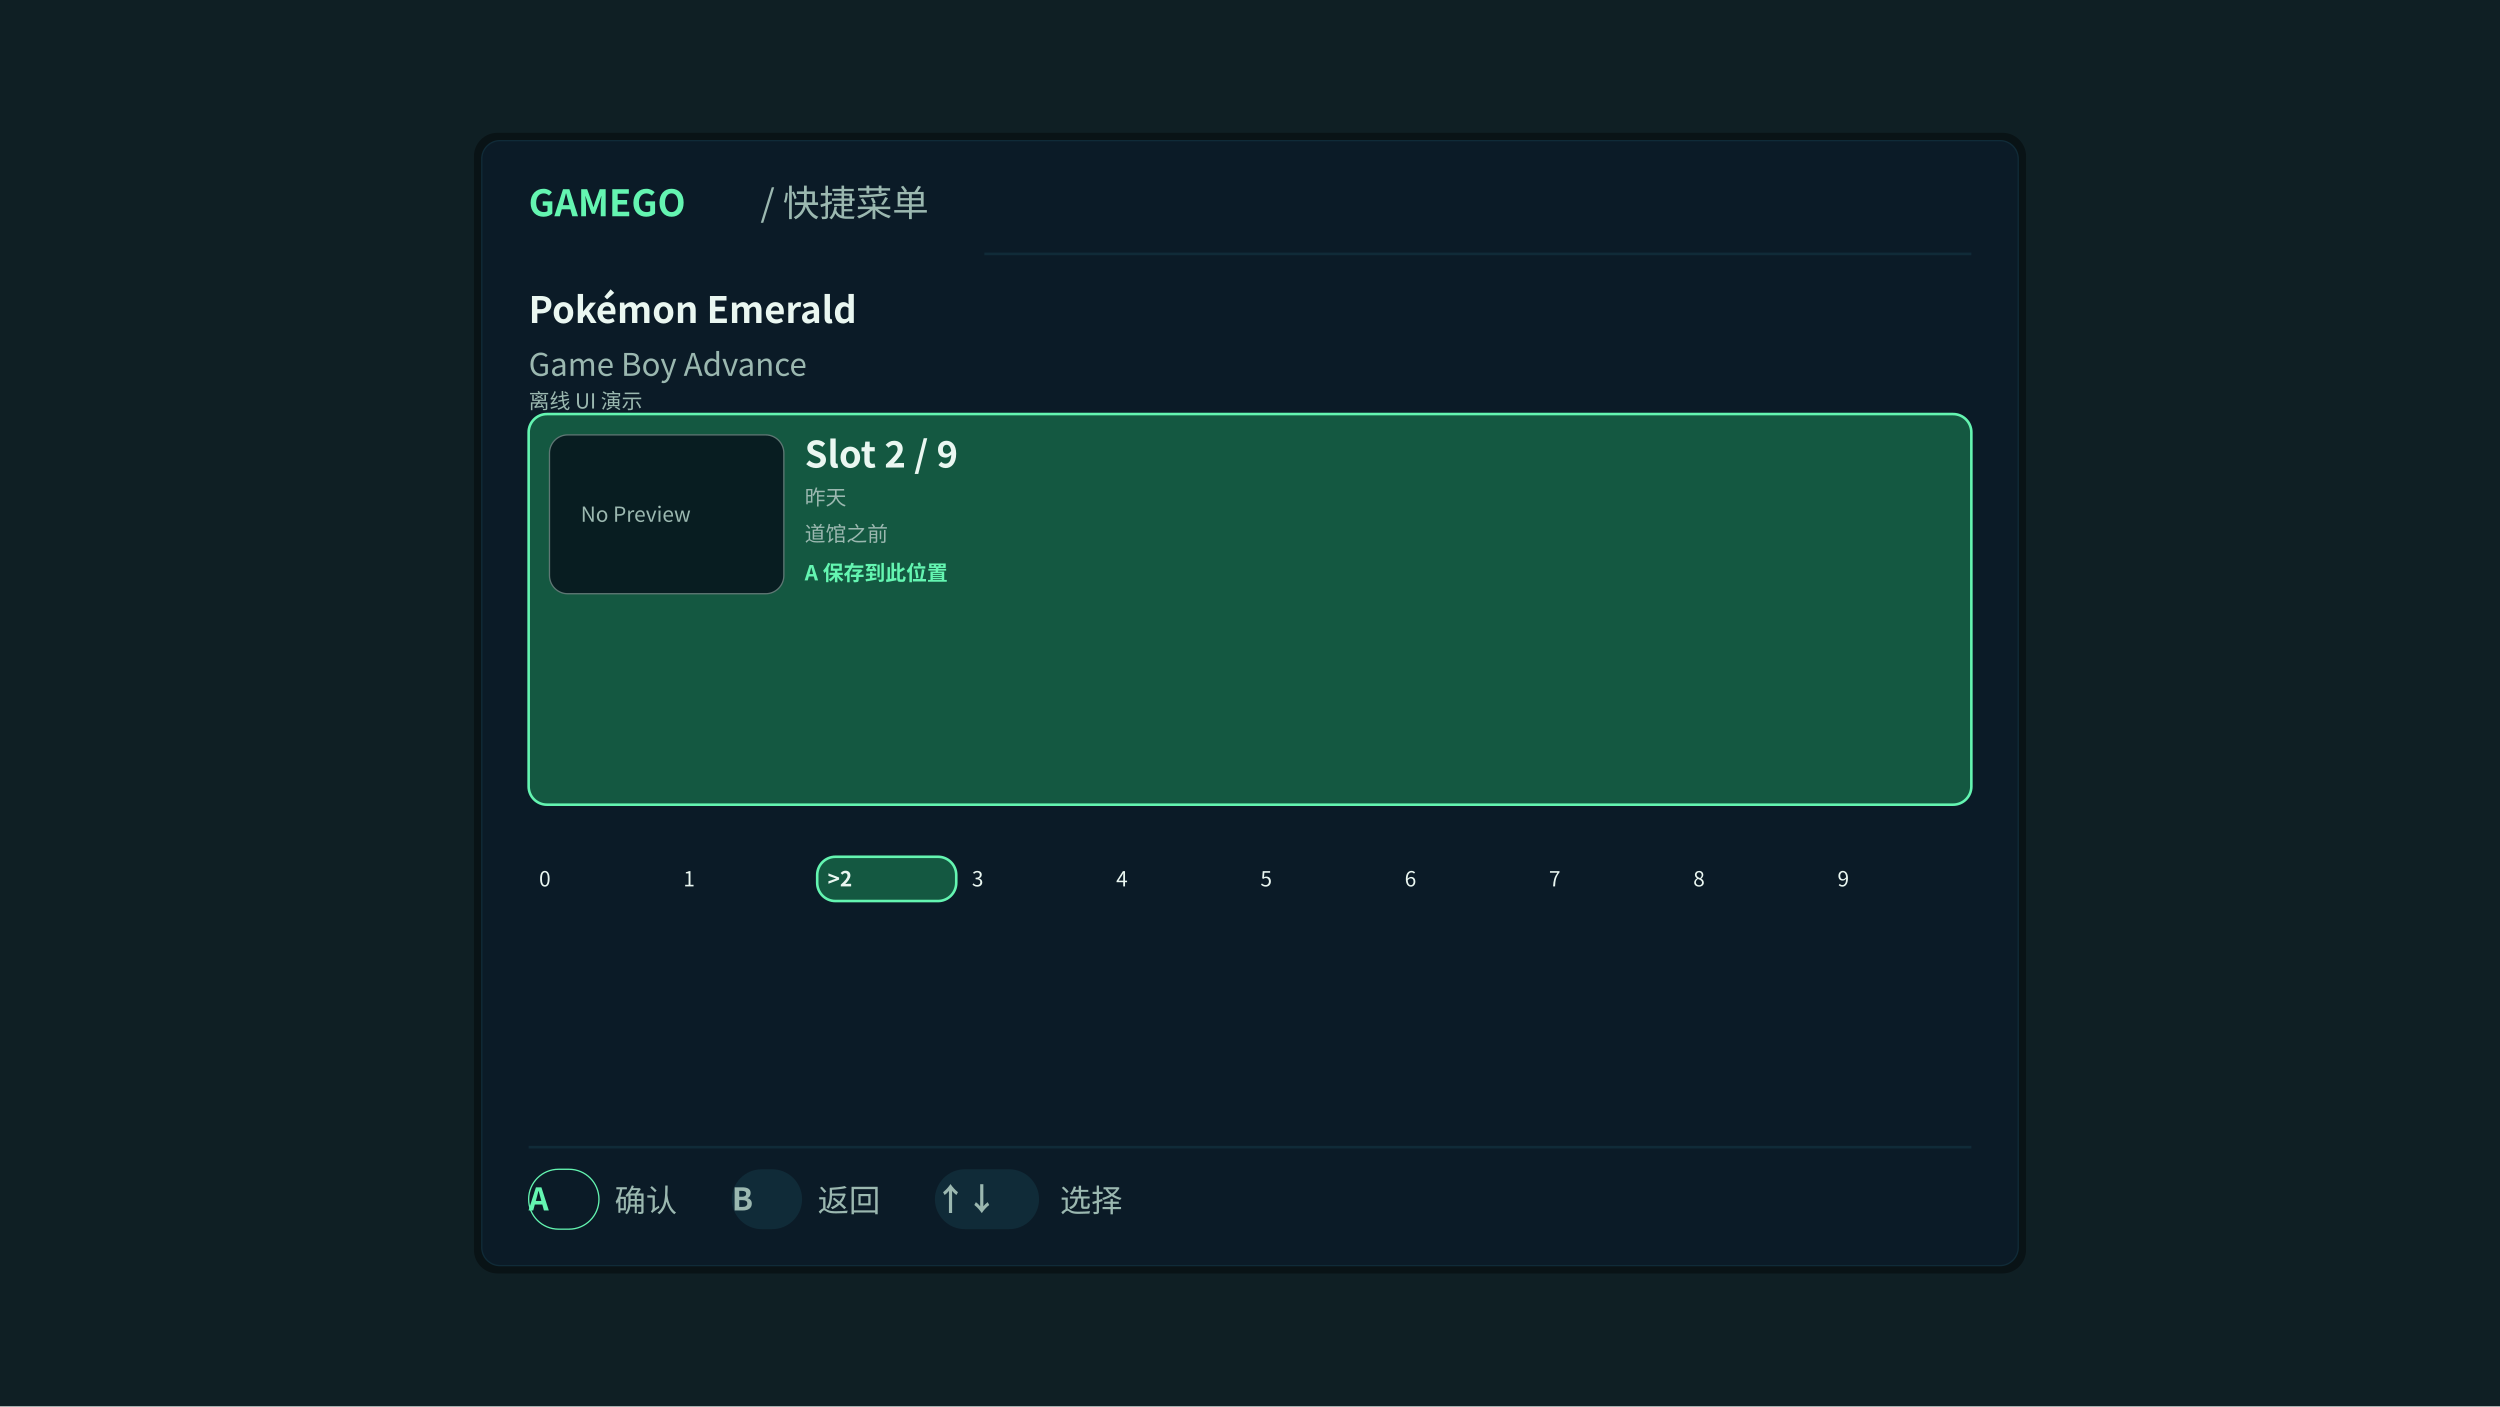
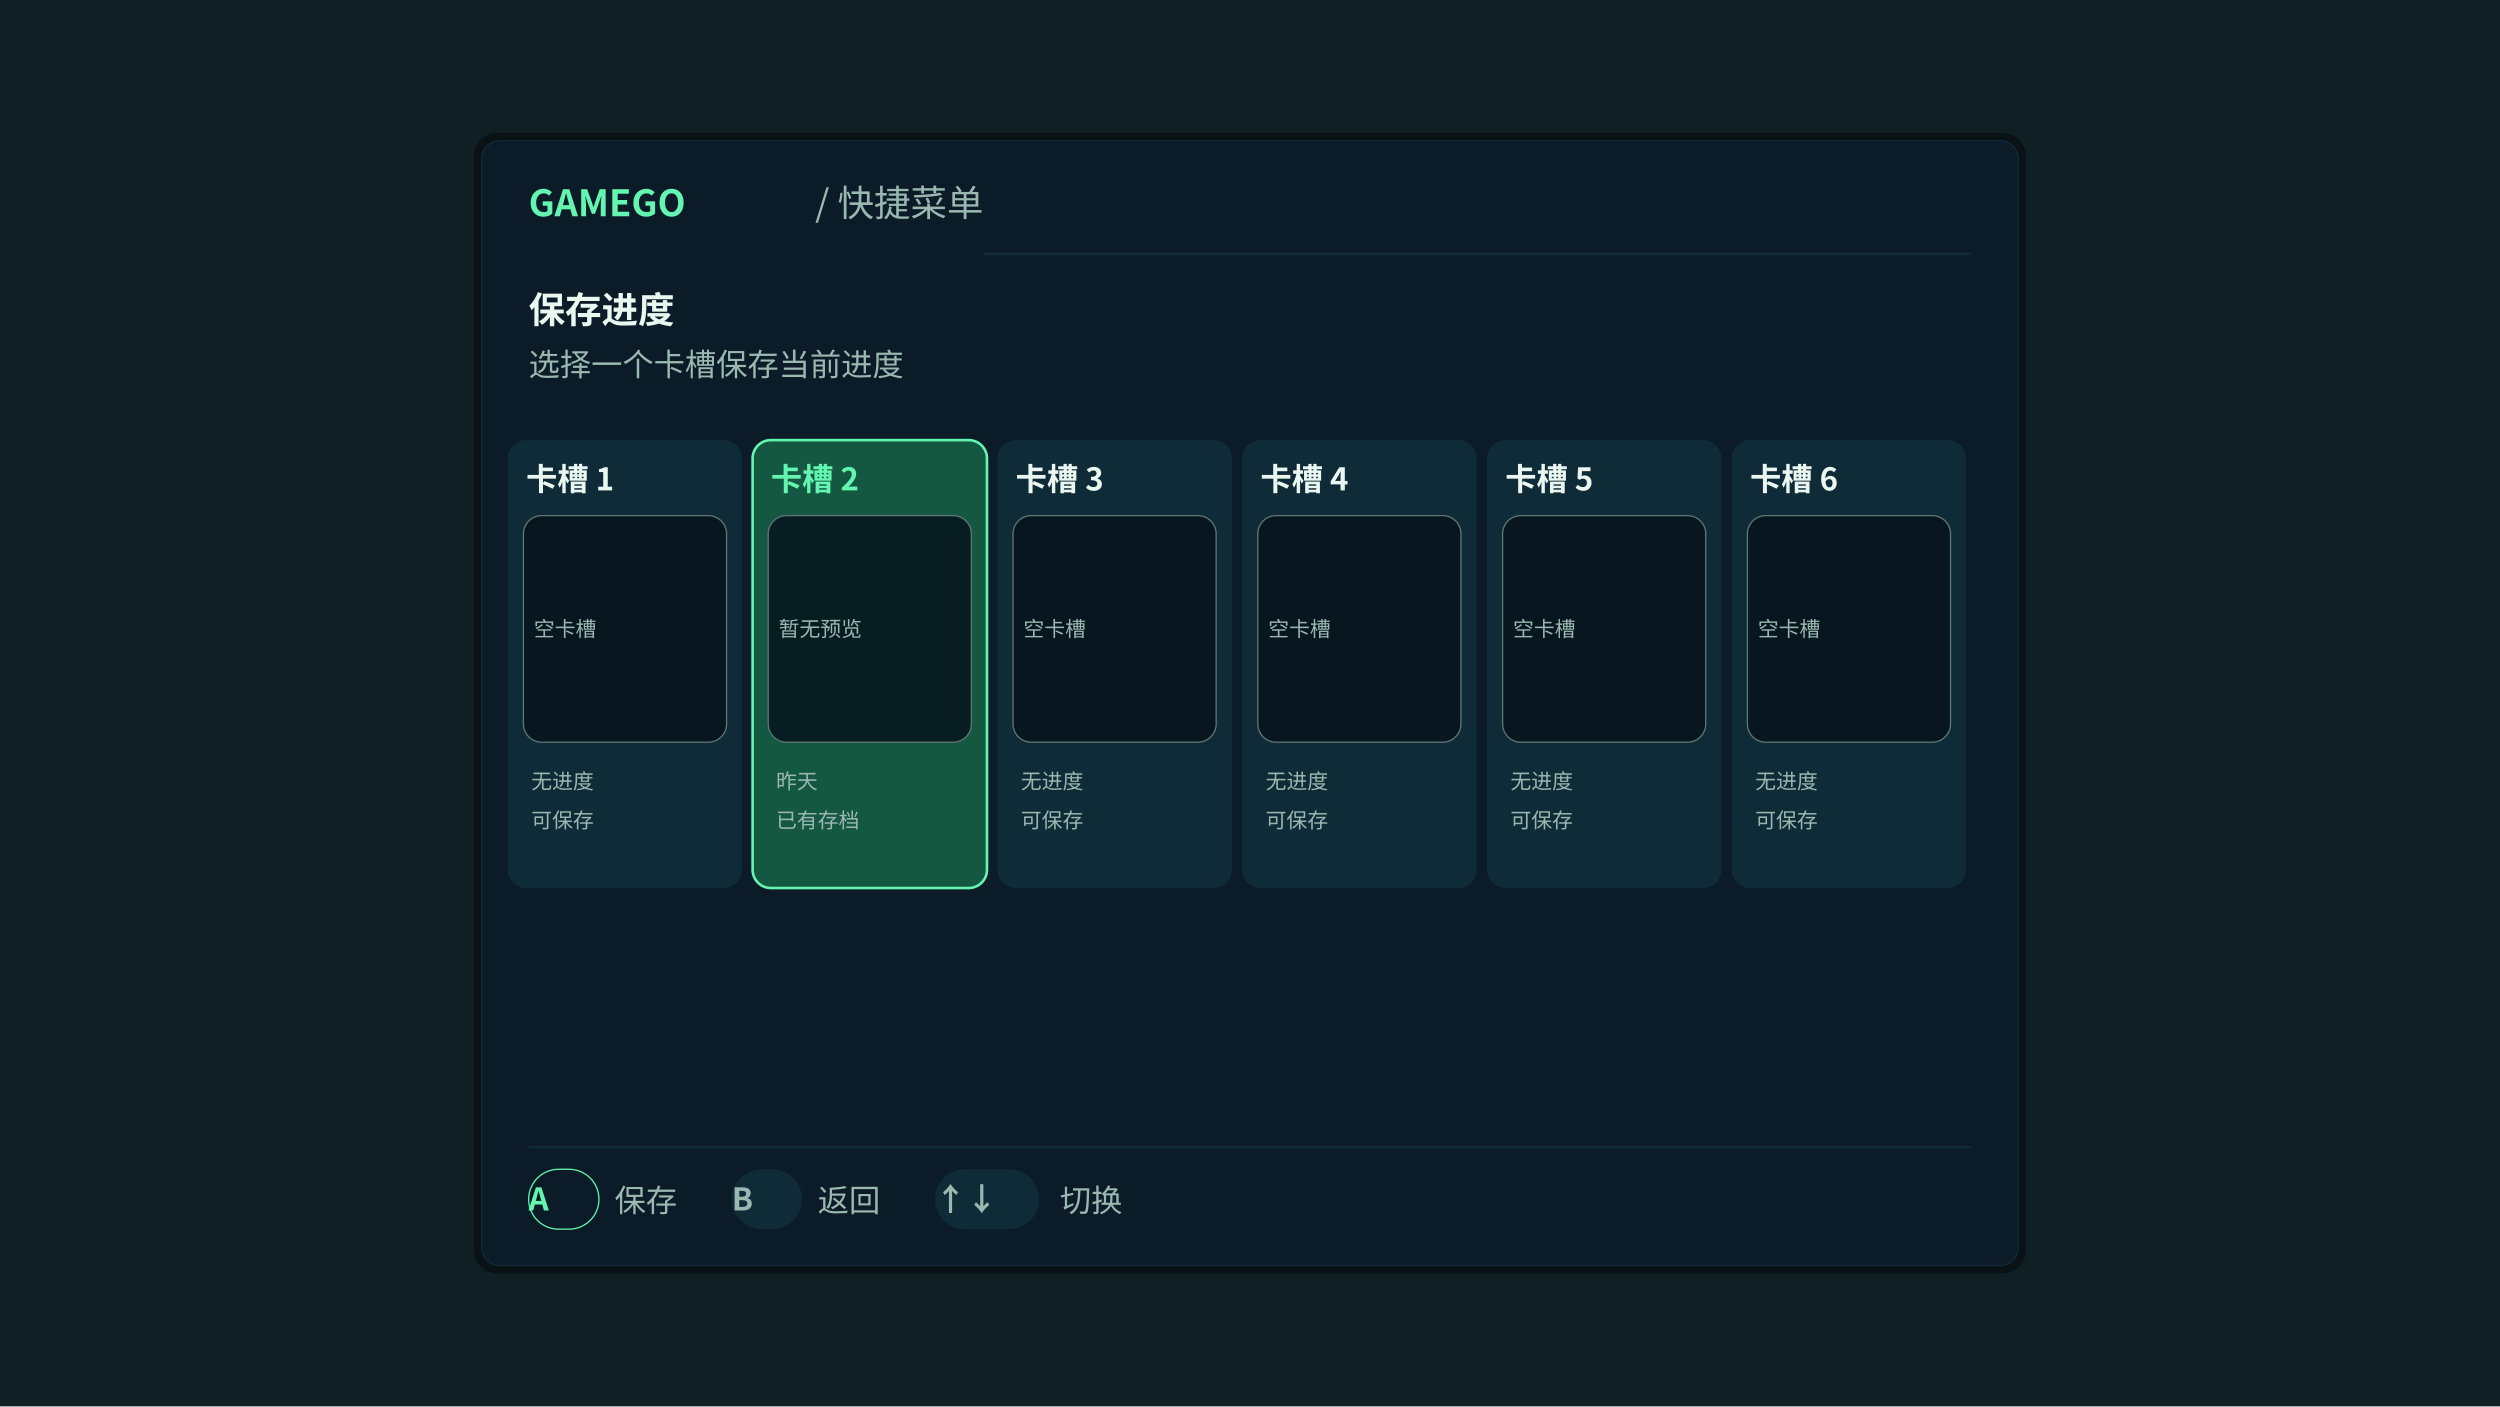
<svg xmlns="http://www.w3.org/2000/svg" width="1920" height="1080" viewBox="0 0 1920 1080">
  <rect width="100%" height="100%" fill="#456657" />
  <rect x="0" y="0" width="1920" height="1080" rx="0" fill="#07131c" fill-opacity="0.851" stroke="#000000" stroke-opacity="0" stroke-width="0" />
  <rect x="364" y="102" width="1192" height="876" rx="18" fill="#000000" fill-opacity="0.4" stroke="#000000" stroke-opacity="0" stroke-width="0" />
  <rect x="370" y="108" width="1180" height="864" rx="14" fill="#0b1b27" fill-opacity="1" stroke="#102b38" stroke-opacity="1" stroke-width="1" />
  <defs>
    <clipPath id="c0">
-       <rect x="406" y="140" width="170" height="32" />
+       <rect x="406" y="140" width="220" height="32" />
    </clipPath>
  </defs>
  <text x="406" y="166.08" fill="#64f5b1" font-size="28" font-weight="600" font-family="PingFang SC,Noto Sans CJK SC,sans-serif" clip-path="url(#c0)">GAMEGO</text>
  <defs>
    <clipPath id="c1">
-       <rect x="584" y="140" width="930" height="32" />
-     </clipPath>
-   </defs>
-   <text x="584" y="166.08" fill="#9bb8b0" font-size="28" font-weight="400" font-family="PingFang SC,Noto Sans CJK SC,sans-serif" clip-path="url(#c1)">/  快捷菜单</text>
+       <rect x="626" y="140" width="888" height="32" />
+     </clipPath>
+   </defs>
+   <text x="626" y="166.08" fill="#9bb8b0" font-size="28" font-weight="400" font-family="PingFang SC,Noto Sans CJK SC,sans-serif" clip-path="url(#c1)">/  快捷菜单</text>
  <rect x="756" y="194" width="758" height="2" rx="0" fill="#102b38" fill-opacity="1" stroke="#000000" stroke-opacity="0" stroke-width="0" />
  <defs>
    <clipPath id="c2">
      <rect x="406" y="218" width="1108" height="40" />
    </clipPath>
  </defs>
-   <text x="406" y="248.08" fill="#eaf7f1" font-size="28" font-weight="600" font-family="PingFang SC,Noto Sans CJK SC,sans-serif" clip-path="url(#c2)">Pokémon Emerald</text>
+   <text x="406" y="248.08" fill="#eaf7f1" font-size="28" font-weight="600" font-family="PingFang SC,Noto Sans CJK SC,sans-serif" clip-path="url(#c2)">保存进度</text>
  <defs>
    <clipPath id="c3">
      <rect x="406" y="264" width="1108" height="32" />
    </clipPath>
  </defs>
-   <text x="406" y="288.64" fill="#9bb8b0" font-size="24" font-weight="400" font-family="PingFang SC,Noto Sans CJK SC,sans-serif" clip-path="url(#c3)">Game Boy Advance</text>
+   <text x="406" y="288.64" fill="#9bb8b0" font-size="24" font-weight="400" font-family="PingFang SC,Noto Sans CJK SC,sans-serif" clip-path="url(#c3)">选择一个卡槽保存当前进度</text>
+   <rect x="390" y="338" width="180" height="344" rx="14" fill="#102b38" fill-opacity="1" stroke="#000000" stroke-opacity="0" stroke-width="0" />
  <defs>
    <clipPath id="c4">
-       <rect x="406" y="296" width="1108" height="24" />
-     </clipPath>
-   </defs>
-   <text x="406" y="313.76" fill="#9bb8b0" font-size="16" font-weight="400" font-family="PingFang SC,Noto Sans CJK SC,sans-serif" clip-path="url(#c4)">离线 UI 演示</text>
+       <rect x="404" y="354" width="152" height="28" />
+     </clipPath>
+   </defs>
+   <text x="404" y="376.64" fill="#eaf7f1" font-size="24" font-weight="600" font-family="PingFang SC,Noto Sans CJK SC,sans-serif" clip-path="url(#c4)">卡槽 1</text>
+   <rect x="402" y="396" width="156" height="174" rx="14" fill="#07131c" fill-opacity="0.851" stroke="#5f7774" stroke-opacity="1" stroke-width="1" />
  <defs>
    <clipPath id="c5">
-       <rect x="406" y="318" width="1108" height="76" />
-     </clipPath>
-   </defs>
-   <text x="406" y="366.08" fill="#eaf7f1" font-size="28" font-weight="600" font-family="PingFang SC,Noto Sans CJK SC,sans-serif" clip-path="url(#c5)">保存进度</text>
-   <rect x="406" y="318" width="1108" height="300" rx="14" fill="#145841" fill-opacity="1" stroke="#64f5b1" stroke-opacity="1" stroke-width="2" />
-   <rect x="422" y="334" width="180" height="122" rx="14" fill="#07131c" fill-opacity="0.851" stroke="#5f7774" stroke-opacity="1" stroke-width="1" />
+       <rect x="410" y="396" width="140" height="174" />
+     </clipPath>
+   </defs>
+   <text x="410" y="488.76" fill="#9bb8b0" font-size="16" font-weight="400" font-family="PingFang SC,Noto Sans CJK SC,sans-serif" clip-path="url(#c5)">空卡槽</text>
  <defs>
    <clipPath id="c6">
-       <rect x="446" y="334" width="132" height="122" />
-     </clipPath>
-   </defs>
-   <text x="446" y="400.76" fill="#9bb8b0" font-size="16" font-weight="400" font-family="PingFang SC,Noto Sans CJK SC,sans-serif" clip-path="url(#c6)">No Preview</text>
+       <rect x="408" y="588" width="144" height="24" />
+     </clipPath>
+   </defs>
+   <text x="408" y="605.76" fill="#9bb8b0" font-size="16" font-weight="400" font-family="PingFang SC,Noto Sans CJK SC,sans-serif" clip-path="url(#c6)">无进度</text>
  <defs>
    <clipPath id="c7">
-       <rect x="618" y="334" width="896" height="30" />
-     </clipPath>
-   </defs>
-   <text x="618" y="359.08" fill="#eaf7f1" font-size="28" font-weight="600" font-family="PingFang SC,Noto Sans CJK SC,sans-serif" clip-path="url(#c7)">Slot 2  /  9</text>
+       <rect x="408" y="618" width="144" height="24" />
+     </clipPath>
+   </defs>
+   <text x="408" y="635.76" fill="#9bb8b0" font-size="16" font-weight="400" font-family="PingFang SC,Noto Sans CJK SC,sans-serif" clip-path="url(#c7)">可保存</text>
+   <rect x="578" y="338" width="180" height="344" rx="14" fill="#145841" fill-opacity="1" stroke="#64f5b1" stroke-opacity="1" stroke-width="2" />
  <defs>
    <clipPath id="c8">
-       <rect x="618" y="370" width="896" height="24" />
-     </clipPath>
-   </defs>
-   <text x="618" y="387.76" fill="#9bb8b0" font-size="16" font-weight="400" font-family="PingFang SC,Noto Sans CJK SC,sans-serif" clip-path="url(#c8)">昨天</text>
+       <rect x="592" y="354" width="152" height="28" />
+     </clipPath>
+   </defs>
+   <text x="592" y="376.64" fill="#64f5b1" font-size="24" font-weight="600" font-family="PingFang SC,Noto Sans CJK SC,sans-serif" clip-path="url(#c8)">卡槽 2</text>
+   <rect x="590" y="396" width="156" height="174" rx="14" fill="#07131c" fill-opacity="0.851" stroke="#5f7774" stroke-opacity="1" stroke-width="1" />
  <defs>
    <clipPath id="c9">
-       <rect x="618" y="398" width="896" height="24" />
-     </clipPath>
-   </defs>
-   <text x="618" y="415.76" fill="#9bb8b0" font-size="16" font-weight="400" font-family="PingFang SC,Noto Sans CJK SC,sans-serif" clip-path="url(#c9)">道馆之前</text>
+       <rect x="598" y="396" width="140" height="174" />
+     </clipPath>
+   </defs>
+   <text x="598" y="488.76" fill="#9bb8b0" font-size="16" font-weight="400" font-family="PingFang SC,Noto Sans CJK SC,sans-serif" clip-path="url(#c9)">暂无预览</text>
  <defs>
    <clipPath id="c10">
-       <rect x="618" y="428" width="896" height="24" />
-     </clipPath>
-   </defs>
-   <text x="618" y="445.76" fill="#64f5b1" font-size="16" font-weight="600" font-family="PingFang SC,Noto Sans CJK SC,sans-serif" clip-path="url(#c10)">A 保存到此位置</text>
-   <rect x="406" y="658" width="106.8" height="34" rx="14" fill="#0b1b27" fill-opacity="1" stroke="#000000" stroke-opacity="0" stroke-width="0" />
+       <rect x="596" y="588" width="144" height="24" />
+     </clipPath>
+   </defs>
+   <text x="596" y="605.76" fill="#9bb8b0" font-size="16" font-weight="400" font-family="PingFang SC,Noto Sans CJK SC,sans-serif" clip-path="url(#c10)">昨天</text>
  <defs>
    <clipPath id="c11">
-       <rect x="414" y="658" width="90.8" height="34" />
-     </clipPath>
-   </defs>
-   <text x="414" y="680.76" fill="#eaf7f1" font-size="16" font-weight="400" font-family="PingFang SC,Noto Sans CJK SC,sans-serif" clip-path="url(#c11)"> 0 </text>
-   <rect x="516.8" y="658" width="106.8" height="34" rx="14" fill="#0b1b27" fill-opacity="1" stroke="#000000" stroke-opacity="0" stroke-width="0" />
+       <rect x="596" y="618" width="144" height="24" />
+     </clipPath>
+   </defs>
+   <text x="596" y="635.76" fill="#9bb8b0" font-size="16" font-weight="400" font-family="PingFang SC,Noto Sans CJK SC,sans-serif" clip-path="url(#c11)">已有存档</text>
+   <rect x="766" y="338" width="180" height="344" rx="14" fill="#102b38" fill-opacity="1" stroke="#000000" stroke-opacity="0" stroke-width="0" />
  <defs>
    <clipPath id="c12">
-       <rect x="524.8" y="658" width="90.8" height="34" />
-     </clipPath>
-   </defs>
-   <text x="524.8" y="680.76" fill="#eaf7f1" font-size="16" font-weight="400" font-family="PingFang SC,Noto Sans CJK SC,sans-serif" clip-path="url(#c12)"> 1 </text>
-   <rect x="627.6" y="658" width="106.8" height="34" rx="14" fill="#145841" fill-opacity="1" stroke="#64f5b1" stroke-opacity="1" stroke-width="2" />
+       <rect x="780" y="354" width="152" height="28" />
+     </clipPath>
+   </defs>
+   <text x="780" y="376.64" fill="#eaf7f1" font-size="24" font-weight="600" font-family="PingFang SC,Noto Sans CJK SC,sans-serif" clip-path="url(#c12)">卡槽 3</text>
+   <rect x="778" y="396" width="156" height="174" rx="14" fill="#07131c" fill-opacity="0.851" stroke="#5f7774" stroke-opacity="1" stroke-width="1" />
  <defs>
    <clipPath id="c13">
-       <rect x="635.6" y="658" width="90.8" height="34" />
-     </clipPath>
-   </defs>
-   <text x="635.6" y="680.76" fill="#eaf7f1" font-size="16" font-weight="600" font-family="PingFang SC,Noto Sans CJK SC,sans-serif" clip-path="url(#c13)">&gt;2 </text>
-   <rect x="738.4" y="658" width="106.8" height="34" rx="14" fill="#0b1b27" fill-opacity="1" stroke="#000000" stroke-opacity="0" stroke-width="0" />
+       <rect x="786" y="396" width="140" height="174" />
+     </clipPath>
+   </defs>
+   <text x="786" y="488.76" fill="#9bb8b0" font-size="16" font-weight="400" font-family="PingFang SC,Noto Sans CJK SC,sans-serif" clip-path="url(#c13)">空卡槽</text>
  <defs>
    <clipPath id="c14">
-       <rect x="746.4" y="658" width="90.8" height="34" />
-     </clipPath>
-   </defs>
-   <text x="746.4" y="680.76" fill="#eaf7f1" font-size="16" font-weight="400" font-family="PingFang SC,Noto Sans CJK SC,sans-serif" clip-path="url(#c14)"> 3 </text>
-   <rect x="849.2" y="658" width="106.8" height="34" rx="14" fill="#0b1b27" fill-opacity="1" stroke="#000000" stroke-opacity="0" stroke-width="0" />
+       <rect x="784" y="588" width="144" height="24" />
+     </clipPath>
+   </defs>
+   <text x="784" y="605.76" fill="#9bb8b0" font-size="16" font-weight="400" font-family="PingFang SC,Noto Sans CJK SC,sans-serif" clip-path="url(#c14)">无进度</text>
  <defs>
    <clipPath id="c15">
-       <rect x="857.2" y="658" width="90.8" height="34" />
-     </clipPath>
-   </defs>
-   <text x="857.2" y="680.76" fill="#eaf7f1" font-size="16" font-weight="400" font-family="PingFang SC,Noto Sans CJK SC,sans-serif" clip-path="url(#c15)"> 4 </text>
-   <rect x="960" y="658" width="106.8" height="34" rx="14" fill="#0b1b27" fill-opacity="1" stroke="#000000" stroke-opacity="0" stroke-width="0" />
+       <rect x="784" y="618" width="144" height="24" />
+     </clipPath>
+   </defs>
+   <text x="784" y="635.76" fill="#9bb8b0" font-size="16" font-weight="400" font-family="PingFang SC,Noto Sans CJK SC,sans-serif" clip-path="url(#c15)">可保存</text>
+   <rect x="954" y="338" width="180" height="344" rx="14" fill="#102b38" fill-opacity="1" stroke="#000000" stroke-opacity="0" stroke-width="0" />
  <defs>
    <clipPath id="c16">
-       <rect x="968" y="658" width="90.8" height="34" />
-     </clipPath>
-   </defs>
-   <text x="968" y="680.76" fill="#eaf7f1" font-size="16" font-weight="400" font-family="PingFang SC,Noto Sans CJK SC,sans-serif" clip-path="url(#c16)"> 5 </text>
-   <rect x="1070.8" y="658" width="106.8" height="34" rx="14" fill="#0b1b27" fill-opacity="1" stroke="#000000" stroke-opacity="0" stroke-width="0" />
+       <rect x="968" y="354" width="152" height="28" />
+     </clipPath>
+   </defs>
+   <text x="968" y="376.64" fill="#eaf7f1" font-size="24" font-weight="600" font-family="PingFang SC,Noto Sans CJK SC,sans-serif" clip-path="url(#c16)">卡槽 4</text>
+   <rect x="966" y="396" width="156" height="174" rx="14" fill="#07131c" fill-opacity="0.851" stroke="#5f7774" stroke-opacity="1" stroke-width="1" />
  <defs>
    <clipPath id="c17">
-       <rect x="1078.8" y="658" width="90.8" height="34" />
-     </clipPath>
-   </defs>
-   <text x="1078.8" y="680.76" fill="#eaf7f1" font-size="16" font-weight="400" font-family="PingFang SC,Noto Sans CJK SC,sans-serif" clip-path="url(#c17)"> 6 </text>
-   <rect x="1181.6" y="658" width="106.8" height="34" rx="14" fill="#0b1b27" fill-opacity="1" stroke="#000000" stroke-opacity="0" stroke-width="0" />
+       <rect x="974" y="396" width="140" height="174" />
+     </clipPath>
+   </defs>
+   <text x="974" y="488.76" fill="#9bb8b0" font-size="16" font-weight="400" font-family="PingFang SC,Noto Sans CJK SC,sans-serif" clip-path="url(#c17)">空卡槽</text>
  <defs>
    <clipPath id="c18">
-       <rect x="1189.6" y="658" width="90.8" height="34" />
-     </clipPath>
-   </defs>
-   <text x="1189.6" y="680.76" fill="#eaf7f1" font-size="16" font-weight="400" font-family="PingFang SC,Noto Sans CJK SC,sans-serif" clip-path="url(#c18)"> 7 </text>
-   <rect x="1292.4" y="658" width="106.8" height="34" rx="14" fill="#0b1b27" fill-opacity="1" stroke="#000000" stroke-opacity="0" stroke-width="0" />
+       <rect x="972" y="588" width="144" height="24" />
+     </clipPath>
+   </defs>
+   <text x="972" y="605.76" fill="#9bb8b0" font-size="16" font-weight="400" font-family="PingFang SC,Noto Sans CJK SC,sans-serif" clip-path="url(#c18)">无进度</text>
  <defs>
    <clipPath id="c19">
-       <rect x="1300.4" y="658" width="90.8" height="34" />
-     </clipPath>
-   </defs>
-   <text x="1300.4" y="680.76" fill="#eaf7f1" font-size="16" font-weight="400" font-family="PingFang SC,Noto Sans CJK SC,sans-serif" clip-path="url(#c19)"> 8 </text>
-   <rect x="1403.2" y="658" width="106.8" height="34" rx="14" fill="#0b1b27" fill-opacity="1" stroke="#000000" stroke-opacity="0" stroke-width="0" />
+       <rect x="972" y="618" width="144" height="24" />
+     </clipPath>
+   </defs>
+   <text x="972" y="635.76" fill="#9bb8b0" font-size="16" font-weight="400" font-family="PingFang SC,Noto Sans CJK SC,sans-serif" clip-path="url(#c19)">可保存</text>
+   <rect x="1142" y="338" width="180" height="344" rx="14" fill="#102b38" fill-opacity="1" stroke="#000000" stroke-opacity="0" stroke-width="0" />
  <defs>
    <clipPath id="c20">
-       <rect x="1411.2" y="658" width="90.8" height="34" />
-     </clipPath>
-   </defs>
-   <text x="1411.2" y="680.76" fill="#eaf7f1" font-size="16" font-weight="400" font-family="PingFang SC,Noto Sans CJK SC,sans-serif" clip-path="url(#c20)"> 9 </text>
+       <rect x="1156" y="354" width="152" height="28" />
+     </clipPath>
+   </defs>
+   <text x="1156" y="376.64" fill="#eaf7f1" font-size="24" font-weight="600" font-family="PingFang SC,Noto Sans CJK SC,sans-serif" clip-path="url(#c20)">卡槽 5</text>
+   <rect x="1154" y="396" width="156" height="174" rx="14" fill="#07131c" fill-opacity="0.851" stroke="#5f7774" stroke-opacity="1" stroke-width="1" />
+   <defs>
+     <clipPath id="c21">
+       <rect x="1162" y="396" width="140" height="174" />
+     </clipPath>
+   </defs>
+   <text x="1162" y="488.76" fill="#9bb8b0" font-size="16" font-weight="400" font-family="PingFang SC,Noto Sans CJK SC,sans-serif" clip-path="url(#c21)">空卡槽</text>
+   <defs>
+     <clipPath id="c22">
+       <rect x="1160" y="588" width="144" height="24" />
+     </clipPath>
+   </defs>
+   <text x="1160" y="605.76" fill="#9bb8b0" font-size="16" font-weight="400" font-family="PingFang SC,Noto Sans CJK SC,sans-serif" clip-path="url(#c22)">无进度</text>
+   <defs>
+     <clipPath id="c23">
+       <rect x="1160" y="618" width="144" height="24" />
+     </clipPath>
+   </defs>
+   <text x="1160" y="635.76" fill="#9bb8b0" font-size="16" font-weight="400" font-family="PingFang SC,Noto Sans CJK SC,sans-serif" clip-path="url(#c23)">可保存</text>
+   <rect x="1330" y="338" width="180" height="344" rx="14" fill="#102b38" fill-opacity="1" stroke="#000000" stroke-opacity="0" stroke-width="0" />
+   <defs>
+     <clipPath id="c24">
+       <rect x="1344" y="354" width="152" height="28" />
+     </clipPath>
+   </defs>
+   <text x="1344" y="376.64" fill="#eaf7f1" font-size="24" font-weight="600" font-family="PingFang SC,Noto Sans CJK SC,sans-serif" clip-path="url(#c24)">卡槽 6</text>
+   <rect x="1342" y="396" width="156" height="174" rx="14" fill="#07131c" fill-opacity="0.851" stroke="#5f7774" stroke-opacity="1" stroke-width="1" />
+   <defs>
+     <clipPath id="c25">
+       <rect x="1350" y="396" width="140" height="174" />
+     </clipPath>
+   </defs>
+   <text x="1350" y="488.76" fill="#9bb8b0" font-size="16" font-weight="400" font-family="PingFang SC,Noto Sans CJK SC,sans-serif" clip-path="url(#c25)">空卡槽</text>
+   <defs>
+     <clipPath id="c26">
+       <rect x="1348" y="588" width="144" height="24" />
+     </clipPath>
+   </defs>
+   <text x="1348" y="605.76" fill="#9bb8b0" font-size="16" font-weight="400" font-family="PingFang SC,Noto Sans CJK SC,sans-serif" clip-path="url(#c26)">无进度</text>
+   <defs>
+     <clipPath id="c27">
+       <rect x="1348" y="618" width="144" height="24" />
+     </clipPath>
+   </defs>
+   <text x="1348" y="635.76" fill="#9bb8b0" font-size="16" font-weight="400" font-family="PingFang SC,Noto Sans CJK SC,sans-serif" clip-path="url(#c27)">可保存</text>
  <rect x="406" y="880" width="1108" height="2" rx="0" fill="#102b38" fill-opacity="1" stroke="#000000" stroke-opacity="0" stroke-width="0" />
  <rect x="406" y="898" width="54" height="46" rx="23" fill="#0b1b27" fill-opacity="1" stroke="#64f5b1" stroke-opacity="1" stroke-width="1" />
  <defs>
-     <clipPath id="c21">
+     <clipPath id="c28">
      <rect x="406" y="898" width="54" height="46" />
    </clipPath>
  </defs>
-   <text x="406" y="929.64" fill="#64f5b1" font-size="24" font-weight="600" font-family="PingFang SC,Noto Sans CJK SC,sans-serif" clip-path="url(#c21)">A</text>
-   <defs>
-     <clipPath id="c22">
+   <text x="406" y="929.64" fill="#64f5b1" font-size="24" font-weight="600" font-family="PingFang SC,Noto Sans CJK SC,sans-serif" clip-path="url(#c28)">A</text>
+   <defs>
+     <clipPath id="c29">
      <rect x="472" y="898" width="100" height="48" />
    </clipPath>
  </defs>
-   <text x="472" y="930.64" fill="#9bb8b0" font-size="24" font-weight="400" font-family="PingFang SC,Noto Sans CJK SC,sans-serif" clip-path="url(#c22)">确认</text>
+   <text x="472" y="930.64" fill="#9bb8b0" font-size="24" font-weight="400" font-family="PingFang SC,Noto Sans CJK SC,sans-serif" clip-path="url(#c29)">保存</text>
  <rect x="562" y="898" width="54" height="46" rx="23" fill="#102b38" fill-opacity="1" stroke="#000000" stroke-opacity="0" stroke-width="0" />
  <defs>
-     <clipPath id="c23">
+     <clipPath id="c30">
      <rect x="562" y="898" width="54" height="46" />
    </clipPath>
  </defs>
-   <text x="562" y="929.64" fill="#9bb8b0" font-size="24" font-weight="600" font-family="PingFang SC,Noto Sans CJK SC,sans-serif" clip-path="url(#c23)">B</text>
-   <defs>
-     <clipPath id="c24">
+   <text x="562" y="929.64" fill="#9bb8b0" font-size="24" font-weight="600" font-family="PingFang SC,Noto Sans CJK SC,sans-serif" clip-path="url(#c30)">B</text>
+   <defs>
+     <clipPath id="c31">
      <rect x="628" y="898" width="100" height="48" />
    </clipPath>
  </defs>
-   <text x="628" y="930.64" fill="#9bb8b0" font-size="24" font-weight="400" font-family="PingFang SC,Noto Sans CJK SC,sans-serif" clip-path="url(#c24)">返回</text>
+   <text x="628" y="930.64" fill="#9bb8b0" font-size="24" font-weight="400" font-family="PingFang SC,Noto Sans CJK SC,sans-serif" clip-path="url(#c31)">返回</text>
  <rect x="718" y="898" width="80" height="46" rx="23" fill="#102b38" fill-opacity="1" stroke="#000000" stroke-opacity="0" stroke-width="0" />
  <defs>
-     <clipPath id="c25">
+     <clipPath id="c32">
      <rect x="718" y="898" width="80" height="46" />
    </clipPath>
  </defs>
-   <text x="718" y="929.64" fill="#9bb8b0" font-size="24" font-weight="600" font-family="PingFang SC,Noto Sans CJK SC,sans-serif" clip-path="url(#c25)">↑↓</text>
-   <defs>
-     <clipPath id="c26">
+   <text x="718" y="929.64" fill="#9bb8b0" font-size="24" font-weight="600" font-family="PingFang SC,Noto Sans CJK SC,sans-serif" clip-path="url(#c32)">↑↓</text>
+   <defs>
+     <clipPath id="c33">
      <rect x="814" y="898" width="100" height="48" />
    </clipPath>
  </defs>
-   <text x="814" y="930.64" fill="#9bb8b0" font-size="24" font-weight="400" font-family="PingFang SC,Noto Sans CJK SC,sans-serif" clip-path="url(#c26)">选择</text>
+   <text x="814" y="930.64" fill="#9bb8b0" font-size="24" font-weight="400" font-family="PingFang SC,Noto Sans CJK SC,sans-serif" clip-path="url(#c33)">切换</text>
</svg>
